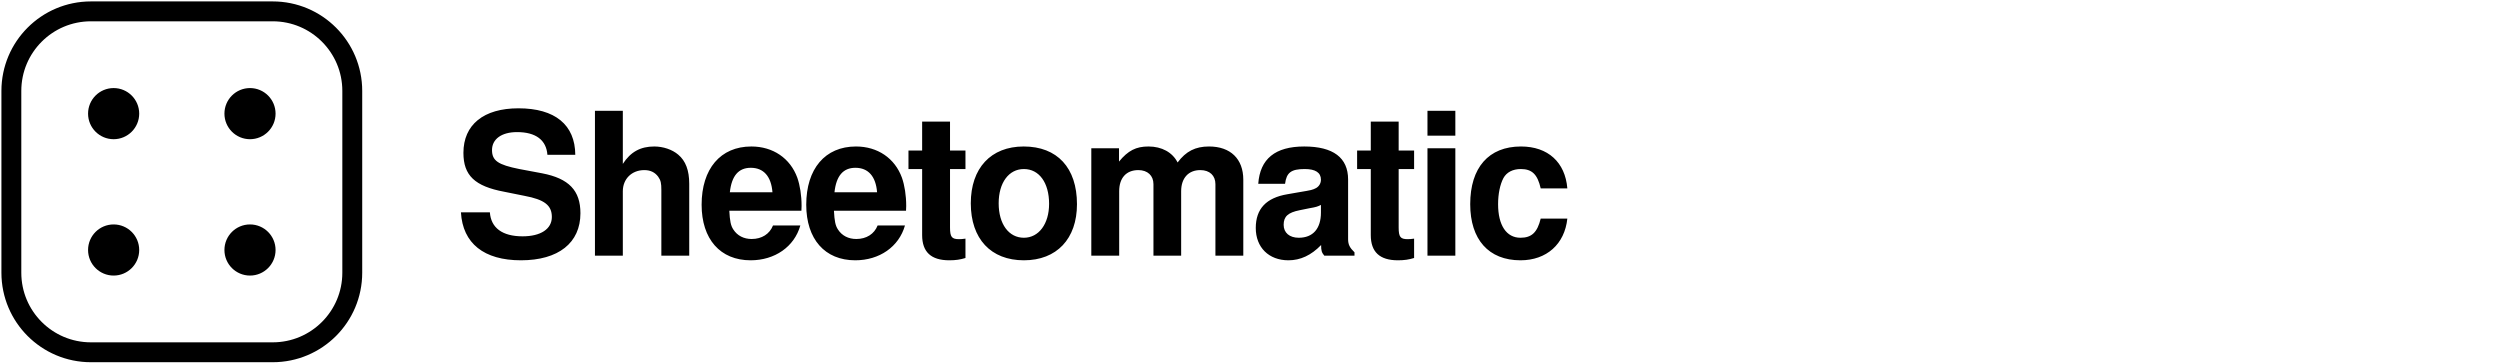
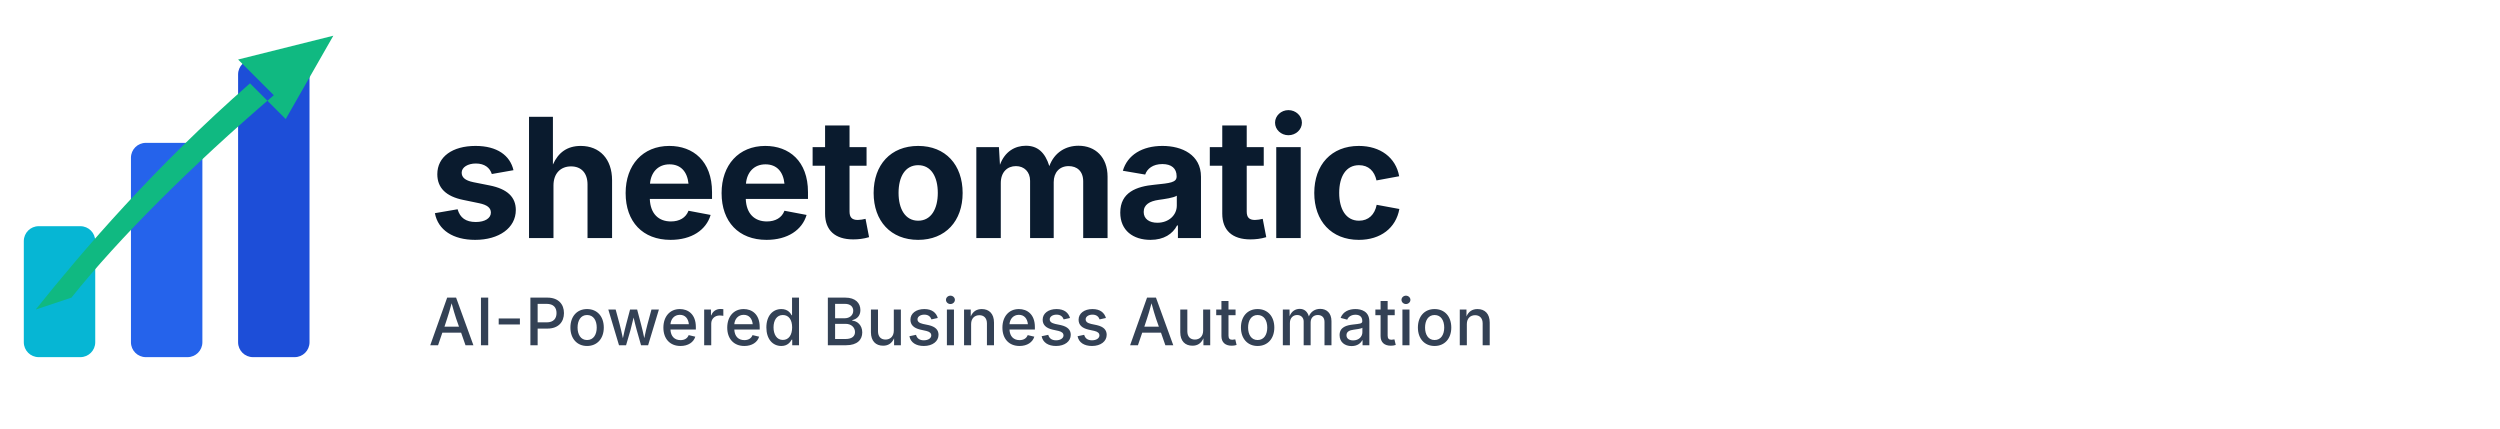
- <svg xmlns="http://www.w3.org/2000/svg" viewBox="0 0 220 32" fill="none" role="img" aria-label="Sheetomatic">
-   <rect x="1" y="1" width="30" height="30" rx="7" stroke="#000" stroke-width="1.75" fill="none" />
-   <circle cx="10" cy="10" r="2.25" fill="#000" />
-   <circle cx="22" cy="10" r="2.25" fill="#000" />
-   <circle cx="10" cy="22" r="2.25" fill="#000" />
-   <circle cx="22" cy="22" r="2.25" fill="#000" />
-   <text x="40" y="22.5" font-family="-apple-system, BlinkMacSystemFont, 'SF Pro Display', 'Helvetica Neue', Helvetica, Arial, sans-serif" font-size="17.5" font-weight="600" letter-spacing="-0.03em" fill="#000">Sheetomatic</text>
+ <svg xmlns="http://www.w3.org/2000/svg" viewBox="0 0 420 72" fill="none" role="img" aria-label="Sheetomatic">
+   <rect x="4" y="38" width="12" height="22" rx="2.5" fill="#06B6D4" />
+   <rect x="22" y="24" width="12" height="36" rx="2.5" fill="#2563EB" />
+   <rect x="40" y="10" width="12" height="50" rx="2.5" fill="#1D4ED8" />
+   <path d="M6 52 C14 42, 26 28, 42 14 L48 20 L56 6 L40 10 L46 16 C32 28, 20 40, 12 50 Z" fill="#10B981" />
+   <text x="72" y="40" font-family="Poppins, Inter, -apple-system, BlinkMacSystemFont, 'Segoe UI', sans-serif" font-size="28" font-weight="700" letter-spacing="-0.02em" fill="#0A1B2E">sheetomatic</text>
+   <text x="72" y="58" font-family="Inter, -apple-system, BlinkMacSystemFont, 'Segoe UI', sans-serif" font-size="11" font-weight="500" letter-spacing="0.01em" fill="#334155">AI-Powered Business Automation</text>
</svg>
